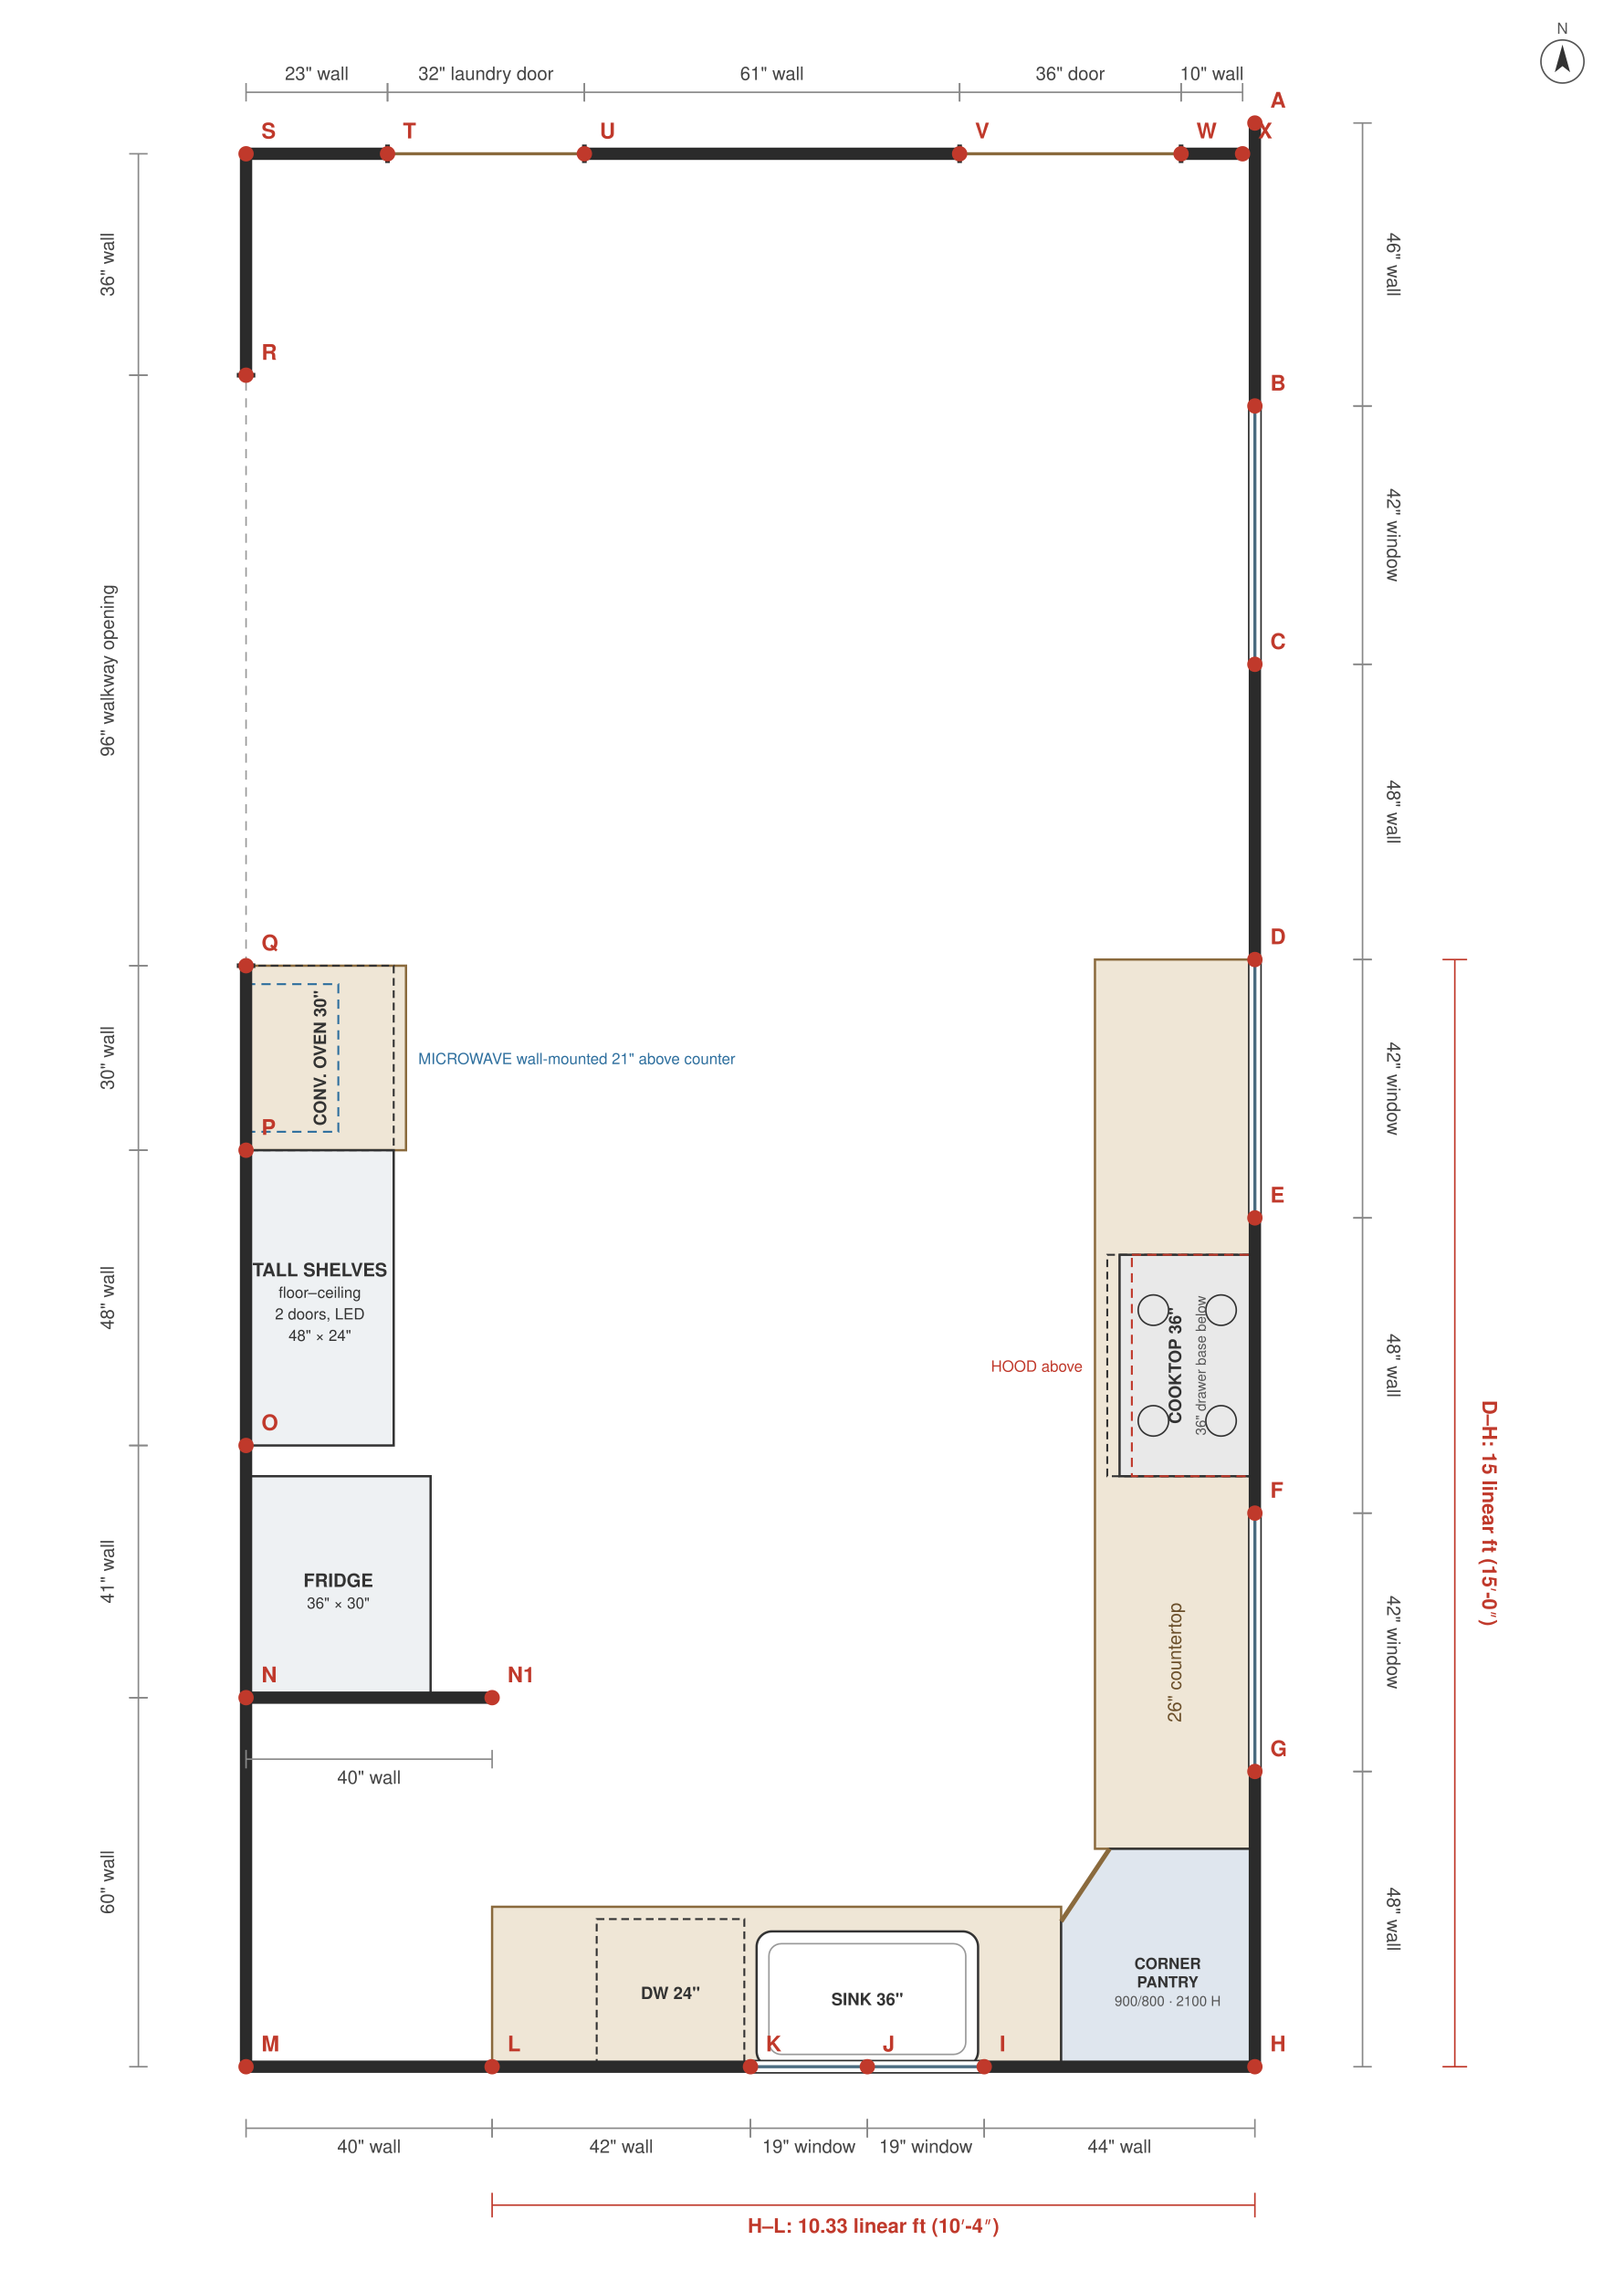
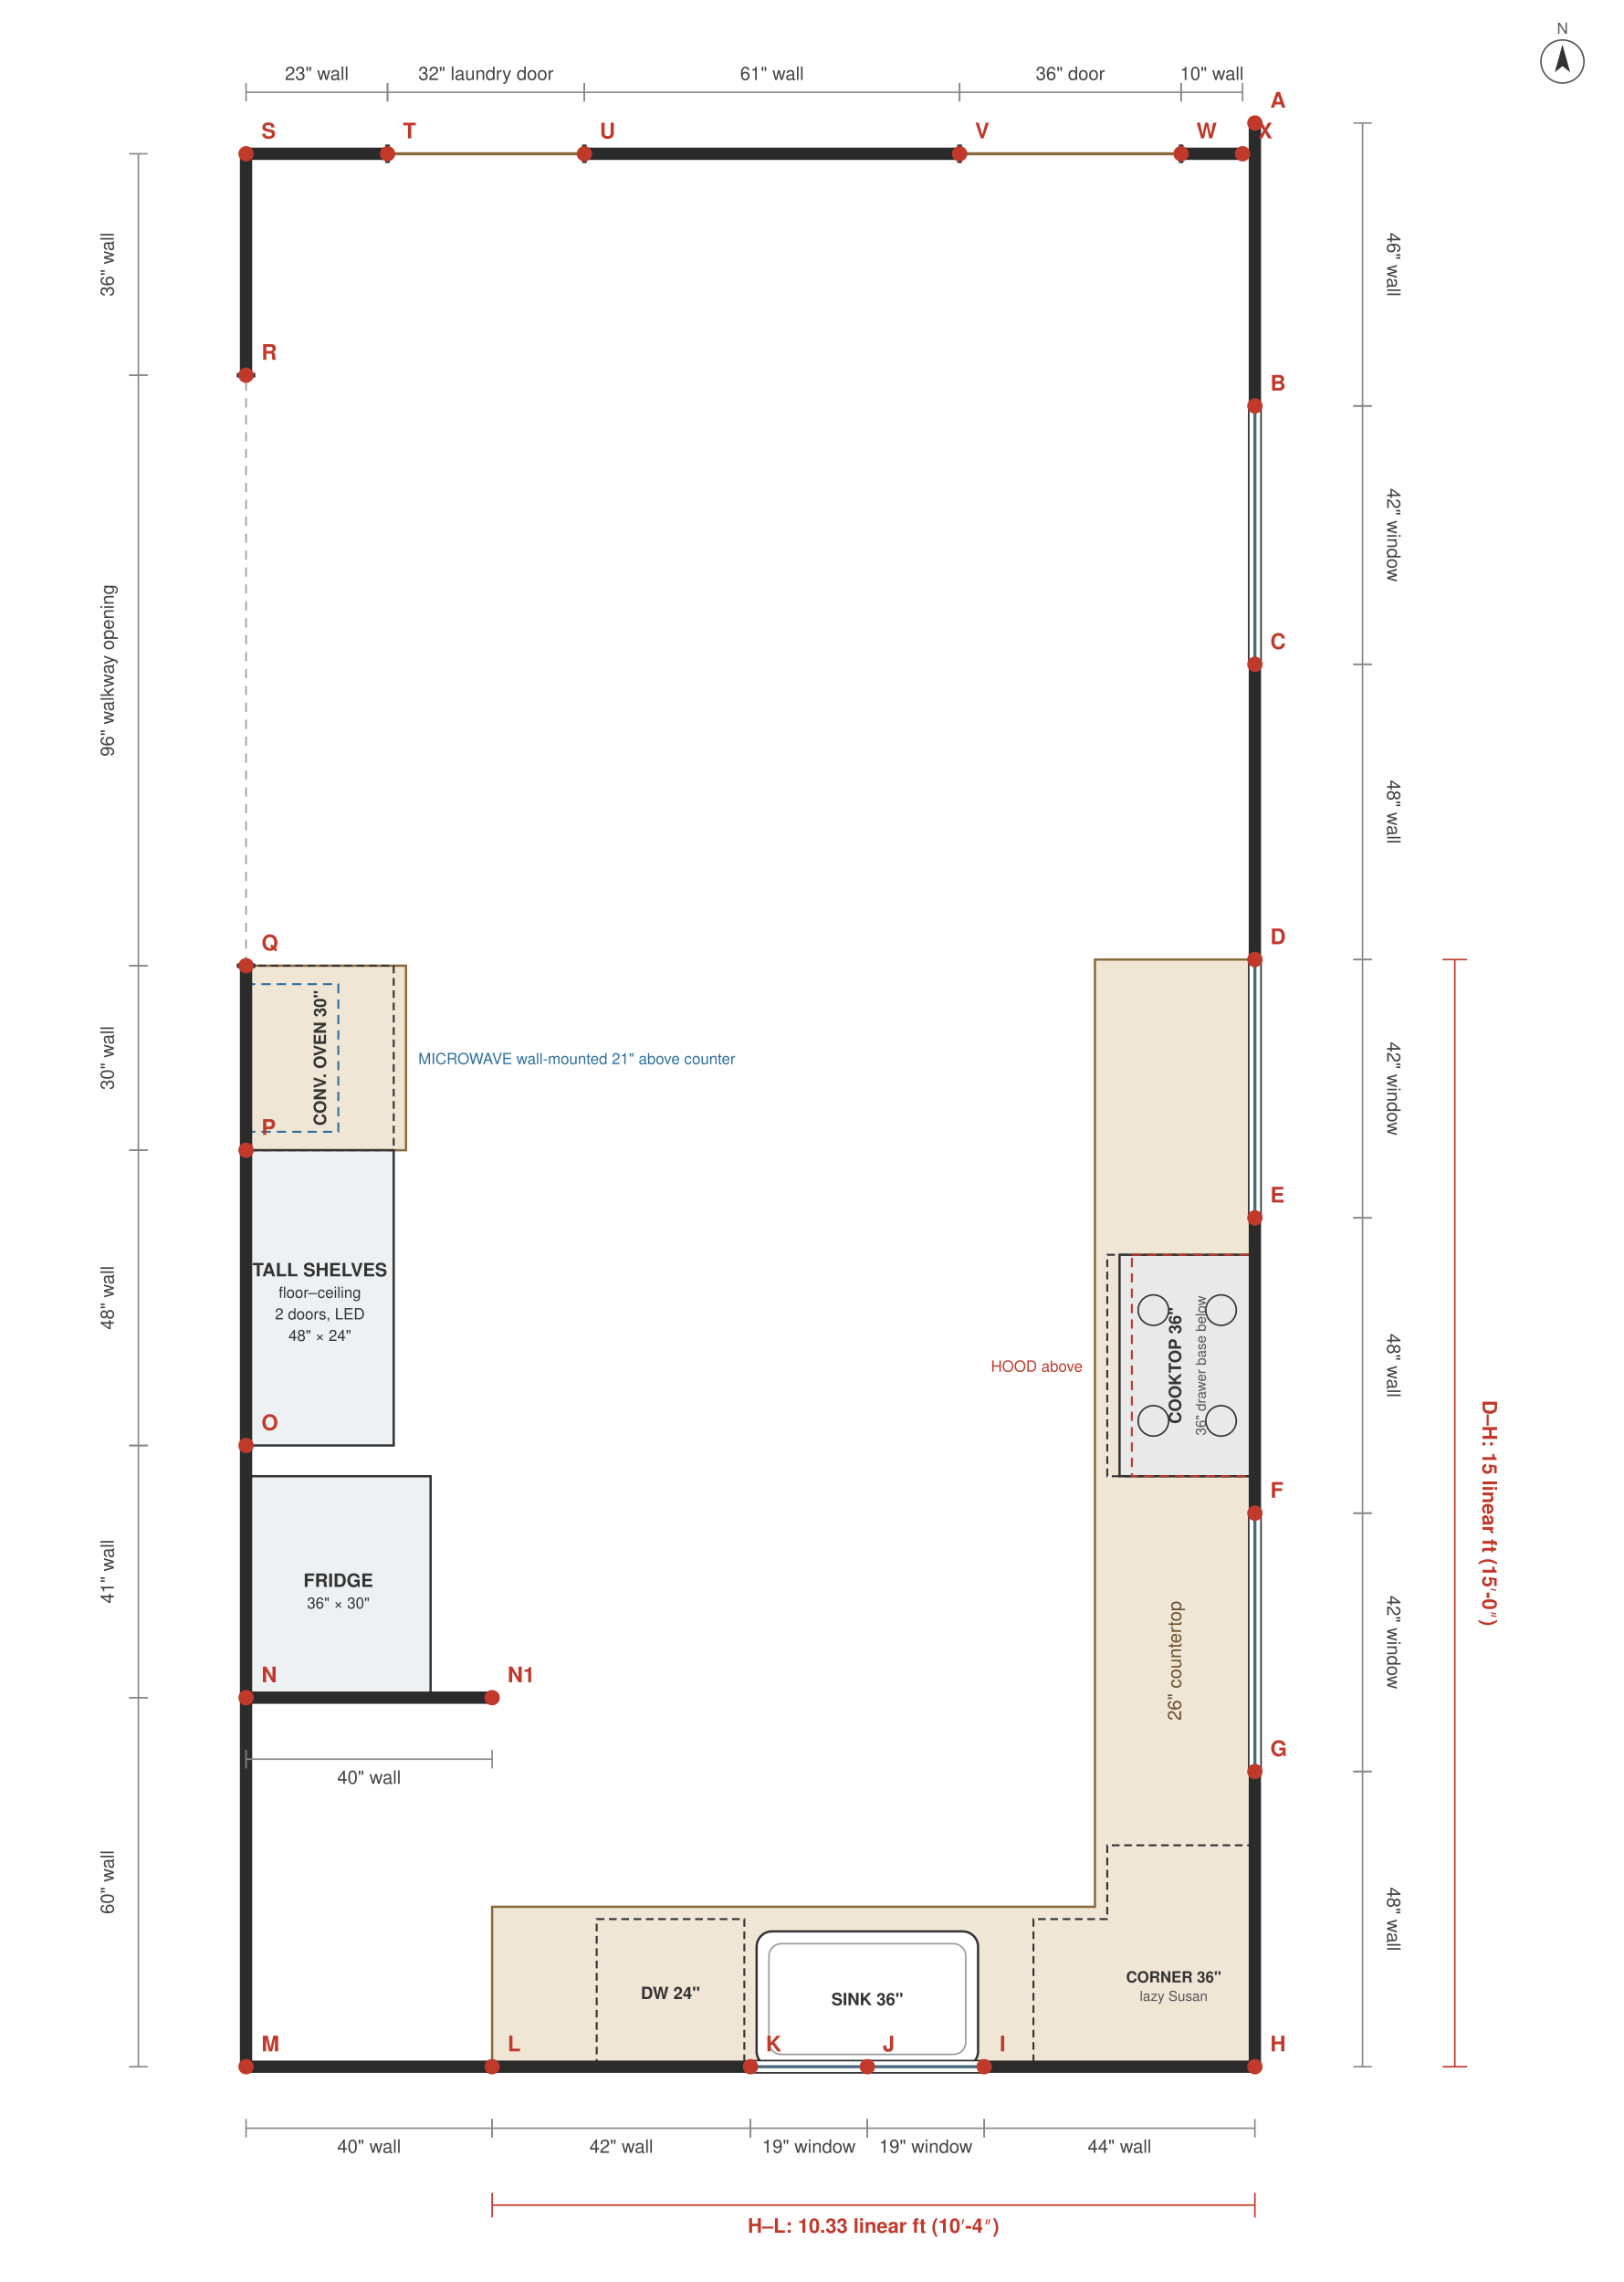
<svg xmlns="http://www.w3.org/2000/svg" viewBox="0 0 1056 1484" width="1056" height="1484" font-family="Helvetica, Arial, sans-serif">
  <rect width="1056" height="1484" fill="#ffffff" />
  <g id="north" transform="translate(1016,40)">
    <circle r="14" fill="none" stroke="#555" />
    <path d="M 0 -11 L 5 7 L 0 3 L -5 7 Z" fill="#333" />
    <text y="-18" font-size="10" fill="#555" text-anchor="middle">N</text>
  </g>
-   <path id="counter-Dp" d="M 816 624 L 816 1202.268 L 712 1202.268 L 712 624 Z" fill="#efe6d6" stroke="#8a6a3d" stroke-width="1.5" />
-   <text x="764.0" y="1085.134" font-size="12" fill="#6b4f2a" text-anchor="middle" transform="rotate(-90 764.0 1081.134)">26" countertop</text>
-   <path id="counter-pL" d="M 690.016 1344 L 320 1344 L 320 1240 L 690.016 1240 Z" fill="#efe6d6" stroke="#8a6a3d" stroke-width="1.5" />
+   <path id="counter-DHL" d="M 816 624 L 816 1344 L 320 1344 L 320 1240 L 712 1240 L 712 624 Z" fill="#efe6d6" stroke="#8a6a3d" stroke-width="1.5" />
+   <text x="764.0" y="1084.0" font-size="12" fill="#6b4f2a" text-anchor="middle" transform="rotate(-90 764.0 1080.0)">26" countertop</text>
  <path id="counter-PQ" d="M 160 748 L 160 628 L 264 628 L 264 748 Z" fill="#efe6d6" stroke="#8a6a3d" stroke-width="1.5" />
  <g id="appliance-fridge">
    <rect x="160" y="960" width="120" height="144" fill="#eef1f3" stroke="#333" stroke-width="1.5" />
    <text x="220.0" y="1032.0" font-size="12" font-weight="700" fill="#333" text-anchor="middle">FRIDGE</text>
    <text x="220.0" y="1046.0" font-size="10" font-weight="400" fill="#333" text-anchor="middle">36" × 30"</text>
  </g>
  <g id="appliance-tall shelves">
    <rect x="160" y="748" width="96" height="192" fill="#eef1f3" stroke="#333" stroke-width="1.5" />
    <text x="208.0" y="830.0" font-size="12" font-weight="700" fill="#333" text-anchor="middle">TALL SHELVES</text>
    <text x="208.0" y="844.0" font-size="10" font-weight="400" fill="#333" text-anchor="middle">floor–ceiling</text>
    <text x="208.0" y="858.0" font-size="10" font-weight="400" fill="#333" text-anchor="middle">2 doors, LED</text>
    <text x="208.0" y="872.0" font-size="10" font-weight="400" fill="#333" text-anchor="middle">48" × 24"</text>
  </g>
-   <path id="corner-pantry" d="M 816 1344 L 816 1202.268 L 721.512 1202.268 L 690.016 1249.512 L 690.016 1344 Z" fill="#dfe6ee" stroke="#333" stroke-width="1.5" />
-   <line x1="721.512" y1="1202.268" x2="690.016" y2="1249.512" stroke="#8a6a3d" stroke-width="3" />
-   <text x="759.307" y="1280.472" font-size="10" font-weight="700" fill="#333" text-anchor="middle">CORNER</text>
-   <text x="759.307" y="1292.472" font-size="10" font-weight="700" fill="#333" text-anchor="middle">PANTRY</text>
-   <text x="759.307" y="1304.472" font-size="9" fill="#555" text-anchor="middle">900/800 · 2100 H</text>
+   <path id="corner-base" d="M 816 1344 L 816 1200 L 720 1200 L 720 1248 L 672 1248 L 672 1344 Z" fill="none" stroke="#333" stroke-width="1.25" stroke-dasharray="5 3" />
+   <text x="763.2" y="1289.2" font-size="10" font-weight="700" fill="#333" text-anchor="middle">CORNER 36"</text>
+   <text x="763.2" y="1301.2" font-size="9" fill="#555" text-anchor="middle">lazy Susan</text>
  <g id="under-conv.">
    <rect x="160" y="628" width="96" height="120" fill="none" stroke="#333" stroke-width="1.25" stroke-dasharray="5 3" />
    <text x="212.0" y="688.0" font-size="11" font-weight="700" fill="#333" text-anchor="middle" transform="rotate(-90 212.0 688.0)">CONV. OVEN 30"</text>
  </g>
  <g id="rack-microwave">
    <rect x="160" y="640" width="60" height="96" fill="none" stroke="#2e6f9e" stroke-width="1.25" stroke-dasharray="6 4" />
    <text x="272" y="692.0" font-size="10" fill="#2e6f9e" text-anchor="start">MICROWAVE wall-mounted 21" above counter</text>
  </g>
  <g id="under-base">
    <rect x="720" y="816" width="96" height="144" fill="none" stroke="#333" stroke-width="1.25" stroke-dasharray="5 3" />
  </g>
  <g id="range-cooktop">
    <rect x="728" y="816" width="88" height="144" fill="#e9e9e9" stroke="#333" stroke-width="1.5" />
    <circle cx="750.0" cy="852.0" r="9.9" fill="none" stroke="#333" />
    <circle cx="750.0" cy="924.0" r="9.9" fill="none" stroke="#333" />
    <circle cx="794.0" cy="852.0" r="9.9" fill="none" stroke="#333" />
    <circle cx="794.0" cy="924.0" r="9.9" fill="none" stroke="#333" />
    <text x="768.0" y="888.0" font-size="11" font-weight="700" fill="#333" text-anchor="middle" transform="rotate(-90 768.0 888.0)">COOKTOP 36"</text>
    <text x="784.0" y="888.0" font-size="9" fill="#555" text-anchor="middle" transform="rotate(-90 784.0 888.0)">36" drawer base below</text>
  </g>
  <g id="hood-hood">
    <rect x="736" y="816" width="80" height="144" fill="none" stroke="#c0392b" stroke-width="1.25" stroke-dasharray="6 4" />
    <text x="704" y="892.0" font-size="10" fill="#c0392b" text-anchor="end">HOOD above</text>
  </g>
  <g id="sink-sink">
    <rect x="492" y="1256" width="144" height="88" rx="10" fill="#fff" stroke="#333" stroke-width="1.5" />
    <rect x="500" y="1264" width="128" height="72" rx="8" fill="none" stroke="#999" />
    <text x="564.0" y="1304.0" font-size="11" font-weight="700" fill="#333" text-anchor="middle">SINK 36"</text>
  </g>
  <g id="under-dw">
    <rect x="388" y="1248" width="96" height="96" fill="none" stroke="#333" stroke-width="1.25" stroke-dasharray="5 3" />
    <text x="436.0" y="1300.0" font-size="11" font-weight="700" fill="#333" text-anchor="middle">DW 24"</text>
  </g>
  <line id="wall-AB" x1="816" y1="80" x2="816" y2="264" stroke="#2b2b2b" stroke-width="8" />
  <g stroke="#888">
    <line x1="886" y1="80" x2="886" y2="264" />
    <line x1="880" y1="80" x2="892" y2="80" />
    <line x1="880" y1="264" x2="892" y2="264" />
  </g>
  <text x="902" y="172.0" font-size="12" fill="#444" text-anchor="middle" transform="rotate(90 902 172.0)">46" wall</text>
  <g id="window-BC">
    <rect x="812" y="264" width="8" height="168" fill="#fff" stroke="#2b2b2b" />
    <line x1="816" y1="264" x2="816" y2="432" stroke="#4a6b80" stroke-width="2" />
  </g>
  <g stroke="#888">
    <line x1="886" y1="264" x2="886" y2="432" />
    <line x1="880" y1="264" x2="892" y2="264" />
    <line x1="880" y1="432" x2="892" y2="432" />
  </g>
  <text x="902" y="348.0" font-size="12" fill="#444" text-anchor="middle" transform="rotate(90 902 348.0)">42" window</text>
  <line id="wall-CD" x1="816" y1="432" x2="816" y2="624" stroke="#2b2b2b" stroke-width="8" />
  <g stroke="#888">
    <line x1="886" y1="432" x2="886" y2="624" />
    <line x1="880" y1="432" x2="892" y2="432" />
    <line x1="880" y1="624" x2="892" y2="624" />
  </g>
  <text x="902" y="528.0" font-size="12" fill="#444" text-anchor="middle" transform="rotate(90 902 528.0)">48" wall</text>
  <g id="window-DE">
    <rect x="812" y="624" width="8" height="168" fill="#fff" stroke="#2b2b2b" />
    <line x1="816" y1="624" x2="816" y2="792" stroke="#4a6b80" stroke-width="2" />
  </g>
  <g stroke="#888">
    <line x1="886" y1="624" x2="886" y2="792" />
    <line x1="880" y1="624" x2="892" y2="624" />
    <line x1="880" y1="792" x2="892" y2="792" />
  </g>
  <text x="902" y="708.0" font-size="12" fill="#444" text-anchor="middle" transform="rotate(90 902 708.0)">42" window</text>
  <line id="wall-EF" x1="816" y1="792" x2="816" y2="984" stroke="#2b2b2b" stroke-width="8" />
  <g stroke="#888">
    <line x1="886" y1="792" x2="886" y2="984" />
    <line x1="880" y1="792" x2="892" y2="792" />
    <line x1="880" y1="984" x2="892" y2="984" />
  </g>
  <text x="902" y="888.0" font-size="12" fill="#444" text-anchor="middle" transform="rotate(90 902 888.0)">48" wall</text>
  <g id="window-FG">
    <rect x="812" y="984" width="8" height="168" fill="#fff" stroke="#2b2b2b" />
    <line x1="816" y1="984" x2="816" y2="1152" stroke="#4a6b80" stroke-width="2" />
  </g>
  <g stroke="#888">
    <line x1="886" y1="984" x2="886" y2="1152" />
    <line x1="880" y1="984" x2="892" y2="984" />
    <line x1="880" y1="1152" x2="892" y2="1152" />
  </g>
  <text x="902" y="1068.0" font-size="12" fill="#444" text-anchor="middle" transform="rotate(90 902 1068.0)">42" window</text>
  <line id="wall-GH" x1="816" y1="1152" x2="816" y2="1344" stroke="#2b2b2b" stroke-width="8" />
  <g stroke="#888">
    <line x1="886" y1="1152" x2="886" y2="1344" />
    <line x1="880" y1="1152" x2="892" y2="1152" />
    <line x1="880" y1="1344" x2="892" y2="1344" />
  </g>
  <text x="902" y="1248.0" font-size="12" fill="#444" text-anchor="middle" transform="rotate(90 902 1248.0)">48" wall</text>
  <line id="wall-HI" x1="816" y1="1344" x2="640" y2="1344" stroke="#2b2b2b" stroke-width="8" />
  <g stroke="#888">
    <line x1="816" y1="1384" x2="640" y2="1384" />
    <line x1="816" y1="1378" x2="816" y2="1390" />
    <line x1="640" y1="1378" x2="640" y2="1390" />
  </g>
  <text x="728.0" y="1400" font-size="12" fill="#444" text-anchor="middle">44" wall</text>
  <g id="window-IJ">
    <rect x="564" y="1340" width="76" height="8" fill="#fff" stroke="#2b2b2b" />
    <line x1="640" y1="1344" x2="564" y2="1344" stroke="#4a6b80" stroke-width="2" />
  </g>
  <g stroke="#888">
    <line x1="640" y1="1384" x2="564" y2="1384" />
    <line x1="640" y1="1378" x2="640" y2="1390" />
    <line x1="564" y1="1378" x2="564" y2="1390" />
  </g>
  <text x="602.0" y="1400" font-size="12" fill="#444" text-anchor="middle">19" window</text>
  <g id="window-JK">
    <rect x="488" y="1340" width="76" height="8" fill="#fff" stroke="#2b2b2b" />
    <line x1="564" y1="1344" x2="488" y2="1344" stroke="#4a6b80" stroke-width="2" />
  </g>
  <g stroke="#888">
    <line x1="564" y1="1384" x2="488" y2="1384" />
    <line x1="564" y1="1378" x2="564" y2="1390" />
    <line x1="488" y1="1378" x2="488" y2="1390" />
  </g>
  <text x="526.0" y="1400" font-size="12" fill="#444" text-anchor="middle">19" window</text>
  <line id="wall-KL" x1="488" y1="1344" x2="320" y2="1344" stroke="#2b2b2b" stroke-width="8" />
  <g stroke="#888">
    <line x1="488" y1="1384" x2="320" y2="1384" />
    <line x1="488" y1="1378" x2="488" y2="1390" />
    <line x1="320" y1="1378" x2="320" y2="1390" />
  </g>
  <text x="404.0" y="1400" font-size="12" fill="#444" text-anchor="middle">42" wall</text>
  <line id="wall-LM" x1="320" y1="1344" x2="160" y2="1344" stroke="#2b2b2b" stroke-width="8" />
  <g stroke="#888">
    <line x1="320" y1="1384" x2="160" y2="1384" />
    <line x1="320" y1="1378" x2="320" y2="1390" />
    <line x1="160" y1="1378" x2="160" y2="1390" />
  </g>
  <text x="240.0" y="1400" font-size="12" fill="#444" text-anchor="middle">40" wall</text>
  <line id="wall-MN" x1="160" y1="1344" x2="160" y2="1104" stroke="#2b2b2b" stroke-width="8" />
  <g stroke="#888">
    <line x1="90" y1="1344" x2="90" y2="1104" />
    <line x1="84" y1="1344" x2="96" y2="1344" />
    <line x1="84" y1="1104" x2="96" y2="1104" />
  </g>
  <text x="74" y="1224.0" font-size="12" fill="#444" text-anchor="middle" transform="rotate(-90 74 1224.0)">60" wall</text>
  <line id="wall-NN1" x1="160" y1="1104" x2="320" y2="1104" stroke="#2b2b2b" stroke-width="8" />
  <g stroke="#888">
    <line x1="160" y1="1144" x2="320" y2="1144" />
    <line x1="160" y1="1138" x2="160" y2="1150" />
    <line x1="320" y1="1138" x2="320" y2="1150" />
  </g>
  <text x="240.0" y="1160" font-size="12" fill="#444" text-anchor="middle">40" wall</text>
  <line id="wall-NO" x1="160" y1="1104" x2="160" y2="940" stroke="#2b2b2b" stroke-width="8" />
  <g stroke="#888">
    <line x1="90" y1="1104" x2="90" y2="940" />
    <line x1="84" y1="1104" x2="96" y2="1104" />
    <line x1="84" y1="940" x2="96" y2="940" />
  </g>
  <text x="74" y="1022.0" font-size="12" fill="#444" text-anchor="middle" transform="rotate(-90 74 1022.0)">41" wall</text>
  <line id="wall-OP" x1="160" y1="940" x2="160" y2="748" stroke="#2b2b2b" stroke-width="8" />
  <g stroke="#888">
    <line x1="90" y1="940" x2="90" y2="748" />
    <line x1="84" y1="940" x2="96" y2="940" />
    <line x1="84" y1="748" x2="96" y2="748" />
  </g>
  <text x="74" y="844.0" font-size="12" fill="#444" text-anchor="middle" transform="rotate(-90 74 844.0)">48" wall</text>
  <line id="wall-PQ" x1="160" y1="748" x2="160" y2="628" stroke="#2b2b2b" stroke-width="8" />
  <g stroke="#888">
    <line x1="90" y1="748" x2="90" y2="628" />
    <line x1="84" y1="748" x2="96" y2="748" />
    <line x1="84" y1="628" x2="96" y2="628" />
  </g>
  <text x="74" y="688.0" font-size="12" fill="#444" text-anchor="middle" transform="rotate(-90 74 688.0)">30" wall</text>
  <g id="opening-QR" stroke="#2b2b2b">
    <line x1="160" y1="628" x2="160" y2="244" stroke="#999" stroke-dasharray="6 5" />
    <line x1="154" y1="628" x2="166" y2="628" stroke-width="3" />
    <line x1="154" y1="244" x2="166" y2="244" stroke-width="3" />
  </g>
  <g stroke="#888">
    <line x1="90" y1="628" x2="90" y2="244" />
    <line x1="84" y1="628" x2="96" y2="628" />
    <line x1="84" y1="244" x2="96" y2="244" />
  </g>
  <text x="74" y="436.0" font-size="12" fill="#444" text-anchor="middle" transform="rotate(-90 74 436.0)">96" walkway opening</text>
  <line id="wall-RS" x1="160" y1="244" x2="160" y2="100" stroke="#2b2b2b" stroke-width="8" />
  <g stroke="#888">
    <line x1="90" y1="244" x2="90" y2="100" />
    <line x1="84" y1="244" x2="96" y2="244" />
    <line x1="84" y1="100" x2="96" y2="100" />
  </g>
  <text x="74" y="172.0" font-size="12" fill="#444" text-anchor="middle" transform="rotate(-90 74 172.0)">36" wall</text>
  <line id="wall-ST" x1="160" y1="100" x2="252" y2="100" stroke="#2b2b2b" stroke-width="8" />
  <g stroke="#888">
    <line x1="160" y1="60" x2="252" y2="60" />
    <line x1="160" y1="54" x2="160" y2="66" />
    <line x1="252" y1="54" x2="252" y2="66" />
  </g>
  <text x="206.0" y="52" font-size="12" fill="#444" text-anchor="middle">23" wall</text>
  <g id="door-TU" stroke="#2b2b2b">
    <line x1="252" y1="100" x2="380" y2="100" stroke="#8a6a3d" stroke-width="2" />
    <line x1="252" y1="94" x2="252" y2="106" stroke-width="3" />
    <line x1="380" y1="94" x2="380" y2="106" stroke-width="3" />
  </g>
  <g stroke="#888">
    <line x1="252" y1="60" x2="380" y2="60" />
    <line x1="252" y1="54" x2="252" y2="66" />
    <line x1="380" y1="54" x2="380" y2="66" />
  </g>
  <text x="316.0" y="52" font-size="12" fill="#444" text-anchor="middle">32" laundry door</text>
  <line id="wall-UV" x1="380" y1="100" x2="624" y2="100" stroke="#2b2b2b" stroke-width="8" />
  <g stroke="#888">
    <line x1="380" y1="60" x2="624" y2="60" />
    <line x1="380" y1="54" x2="380" y2="66" />
    <line x1="624" y1="54" x2="624" y2="66" />
  </g>
  <text x="502.0" y="52" font-size="12" fill="#444" text-anchor="middle">61" wall</text>
  <g id="door-VW" stroke="#2b2b2b">
    <line x1="624" y1="100" x2="768" y2="100" stroke="#8a6a3d" stroke-width="2" />
    <line x1="624" y1="94" x2="624" y2="106" stroke-width="3" />
    <line x1="768" y1="94" x2="768" y2="106" stroke-width="3" />
  </g>
  <g stroke="#888">
    <line x1="624" y1="60" x2="768" y2="60" />
    <line x1="624" y1="54" x2="624" y2="66" />
    <line x1="768" y1="54" x2="768" y2="66" />
  </g>
  <text x="696.0" y="52" font-size="12" fill="#444" text-anchor="middle">36" door</text>
  <line id="wall-WX" x1="768" y1="100" x2="808" y2="100" stroke="#2b2b2b" stroke-width="8" />
  <g stroke="#888">
    <line x1="768" y1="60" x2="808" y2="60" />
    <line x1="768" y1="54" x2="768" y2="66" />
    <line x1="808" y1="54" x2="808" y2="66" />
  </g>
  <text x="788.0" y="52" font-size="12" fill="#444" text-anchor="middle">10" wall</text>
  <g stroke="#c0392b">
    <line x1="946" y1="624" x2="946" y2="1344" />
    <line x1="938" y1="624" x2="954" y2="624" />
    <line x1="938" y1="1344" x2="954" y2="1344" />
  </g>
  <text x="964" y="984.0" font-size="13" font-weight="700" fill="#c0392b" text-anchor="middle" transform="rotate(90 964 984.0)">D–H: 15 linear ft (15′-0″)</text>
  <g stroke="#c0392b">
    <line x1="816" y1="1434" x2="320" y2="1434" />
    <line x1="816" y1="1426" x2="816" y2="1442" />
    <line x1="320" y1="1426" x2="320" y2="1442" />
  </g>
  <text x="568.0" y="1452" font-size="13" font-weight="700" fill="#c0392b" text-anchor="middle">H–L: 10.33 linear ft (10′-4″)</text>
  <g font-size="14" font-weight="700" fill="#c0392b">
    <circle cx="816" cy="80" r="5" />
    <text x="826" y="70">A</text>
    <circle cx="816" cy="264" r="5" />
    <text x="826" y="254">B</text>
    <circle cx="816" cy="432" r="5" />
    <text x="826" y="422">C</text>
    <circle cx="816" cy="624" r="5" />
    <text x="826" y="614">D</text>
    <circle cx="816" cy="792" r="5" />
    <text x="826" y="782">E</text>
    <circle cx="816" cy="984" r="5" />
    <text x="826" y="974">F</text>
    <circle cx="816" cy="1152" r="5" />
    <text x="826" y="1142">G</text>
    <circle cx="816" cy="1344" r="5" />
    <text x="826" y="1334">H</text>
    <circle cx="640" cy="1344" r="5" />
    <text x="650" y="1334">I</text>
    <circle cx="564" cy="1344" r="5" />
    <text x="574" y="1334">J</text>
    <circle cx="488" cy="1344" r="5" />
    <text x="498" y="1334">K</text>
    <circle cx="320" cy="1344" r="5" />
    <text x="330" y="1334">L</text>
    <circle cx="160" cy="1344" r="5" />
    <text x="170" y="1334">M</text>
    <circle cx="160" cy="1104" r="5" />
    <text x="170" y="1094">N</text>
    <circle cx="320" cy="1104" r="5" />
    <text x="330" y="1094">N1</text>
    <circle cx="160" cy="940" r="5" />
    <text x="170" y="930">O</text>
    <circle cx="160" cy="748" r="5" />
    <text x="170" y="738">P</text>
    <circle cx="160" cy="628" r="5" />
    <text x="170" y="618">Q</text>
    <circle cx="160" cy="244" r="5" />
    <text x="170" y="234">R</text>
    <circle cx="160" cy="100" r="5" />
    <text x="170" y="90">S</text>
    <circle cx="252" cy="100" r="5" />
    <text x="262" y="90">T</text>
    <circle cx="380" cy="100" r="5" />
    <text x="390" y="90">U</text>
    <circle cx="624" cy="100" r="5" />
    <text x="634" y="90">V</text>
    <circle cx="768" cy="100" r="5" />
    <text x="778" y="90">W</text>
    <circle cx="808" cy="100" r="5" />
    <text x="818" y="90">X</text>
  </g>
</svg>
